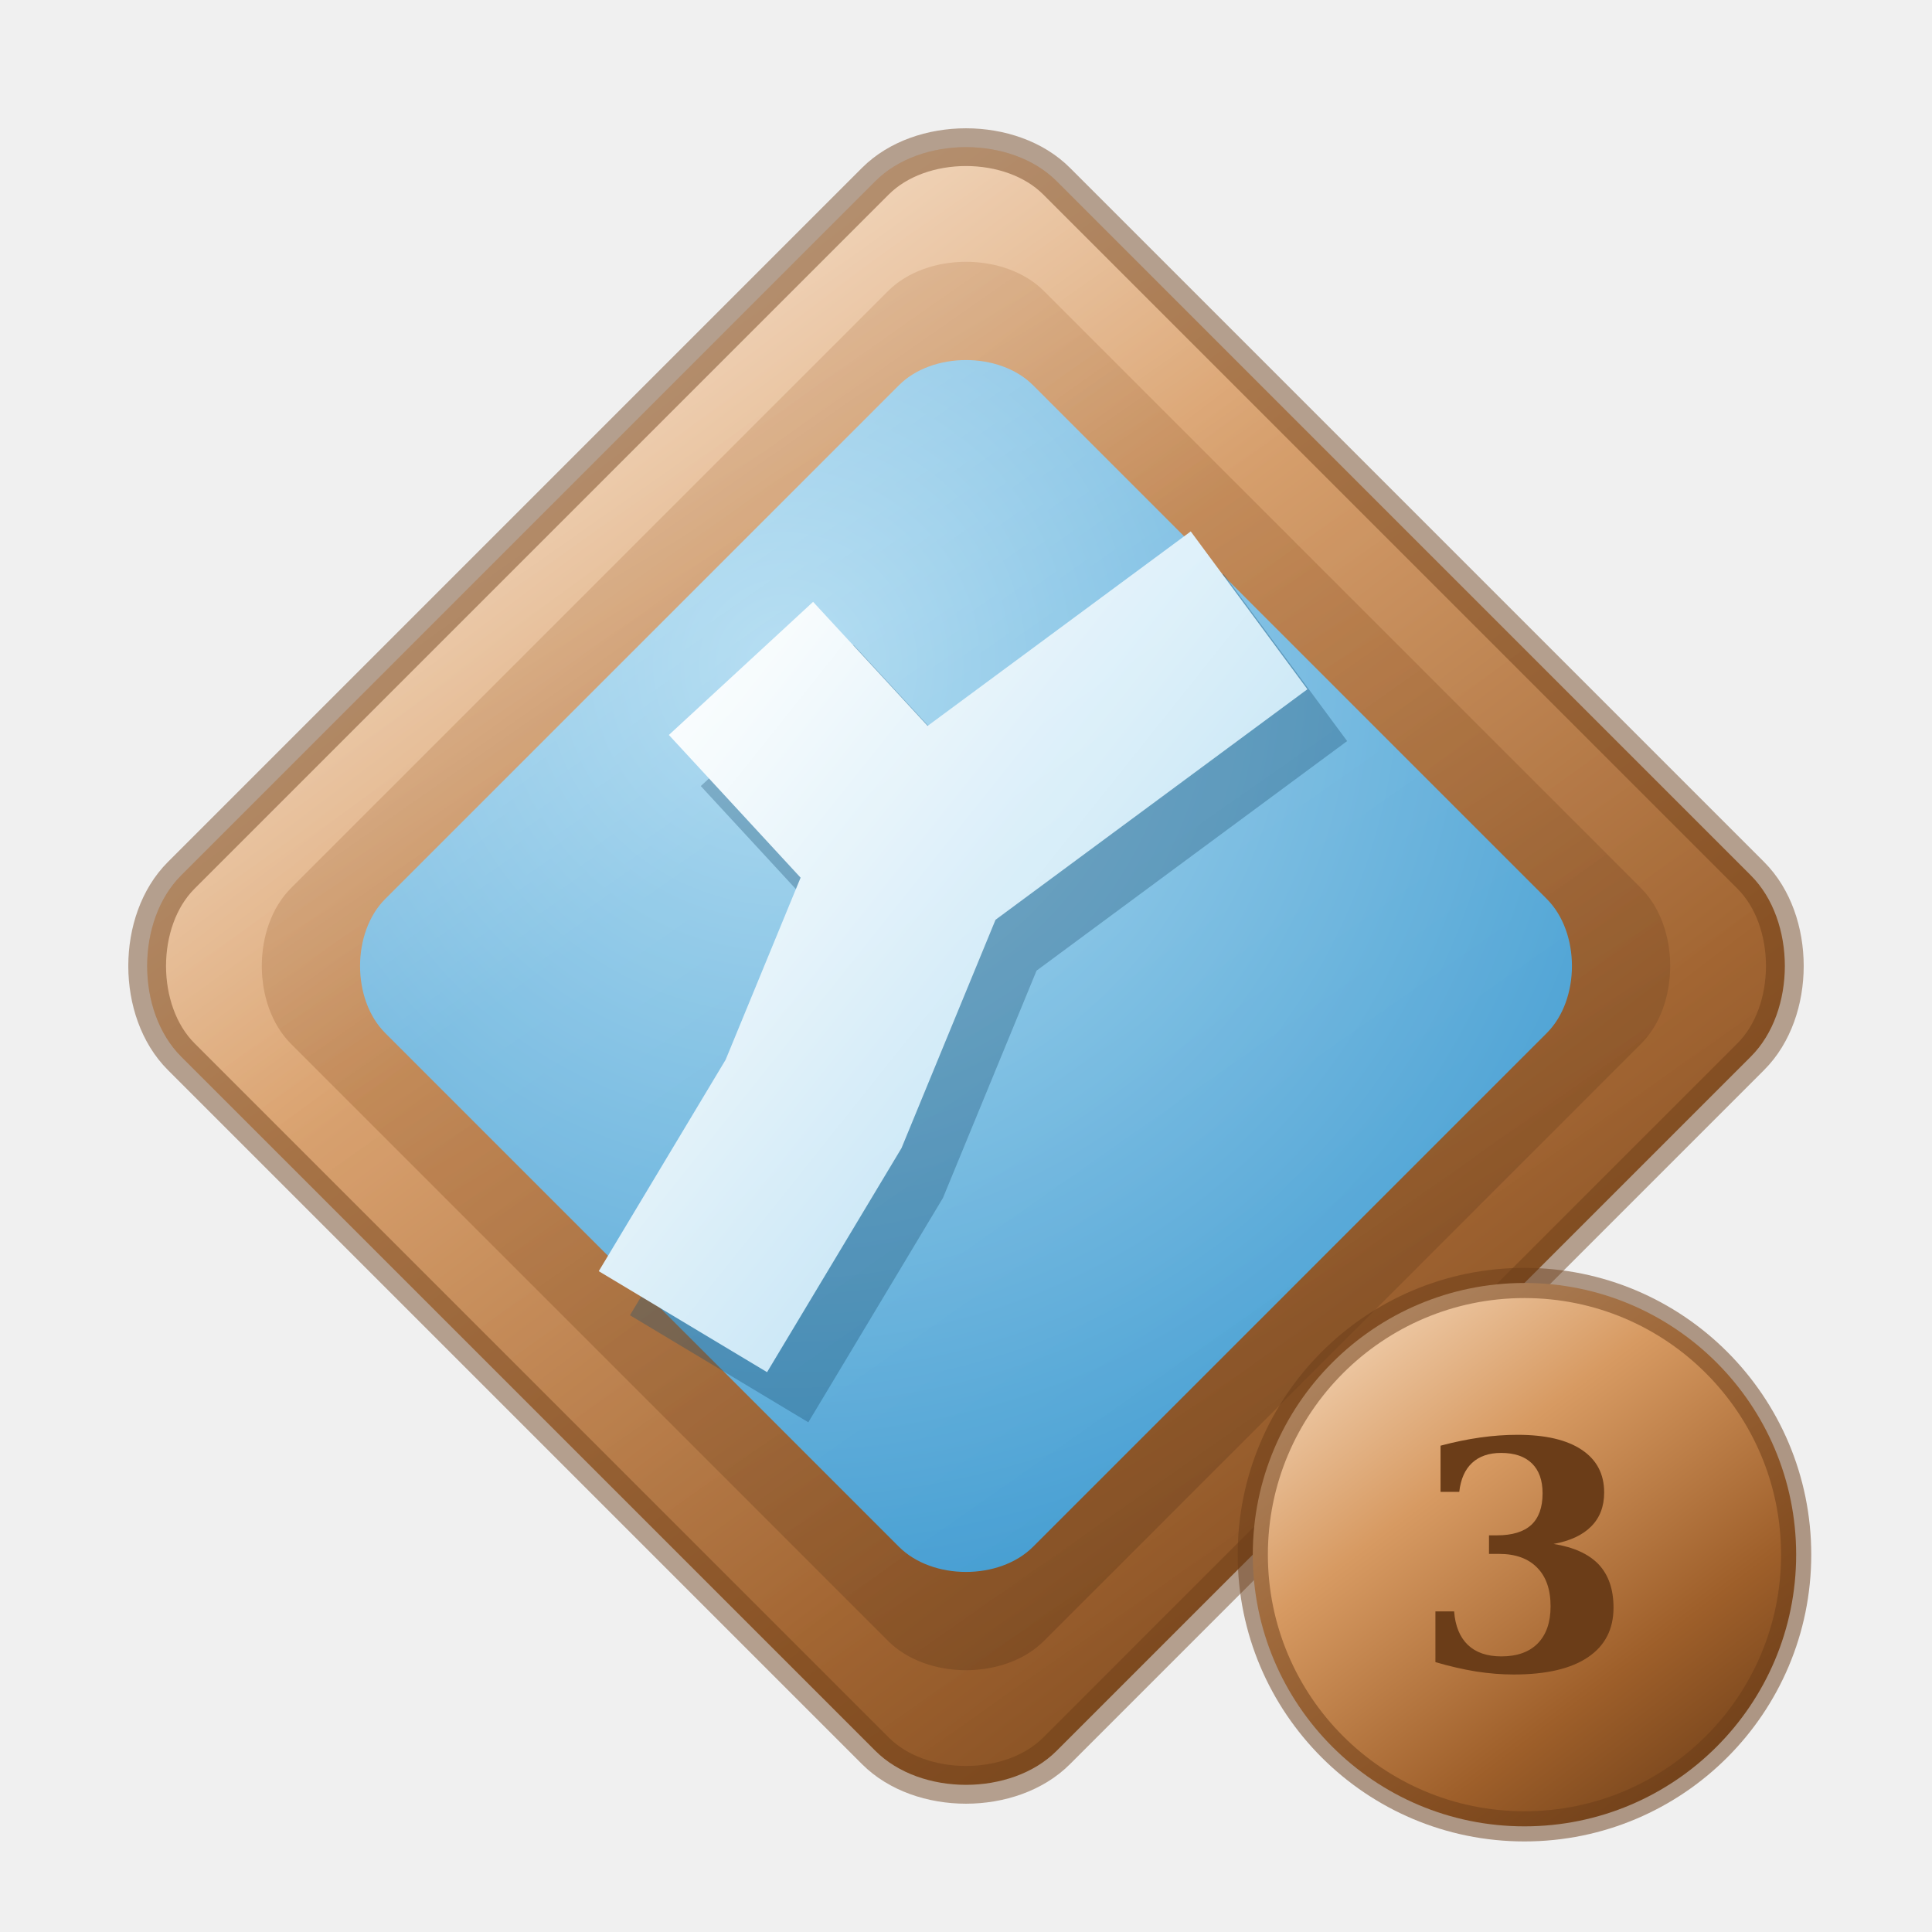
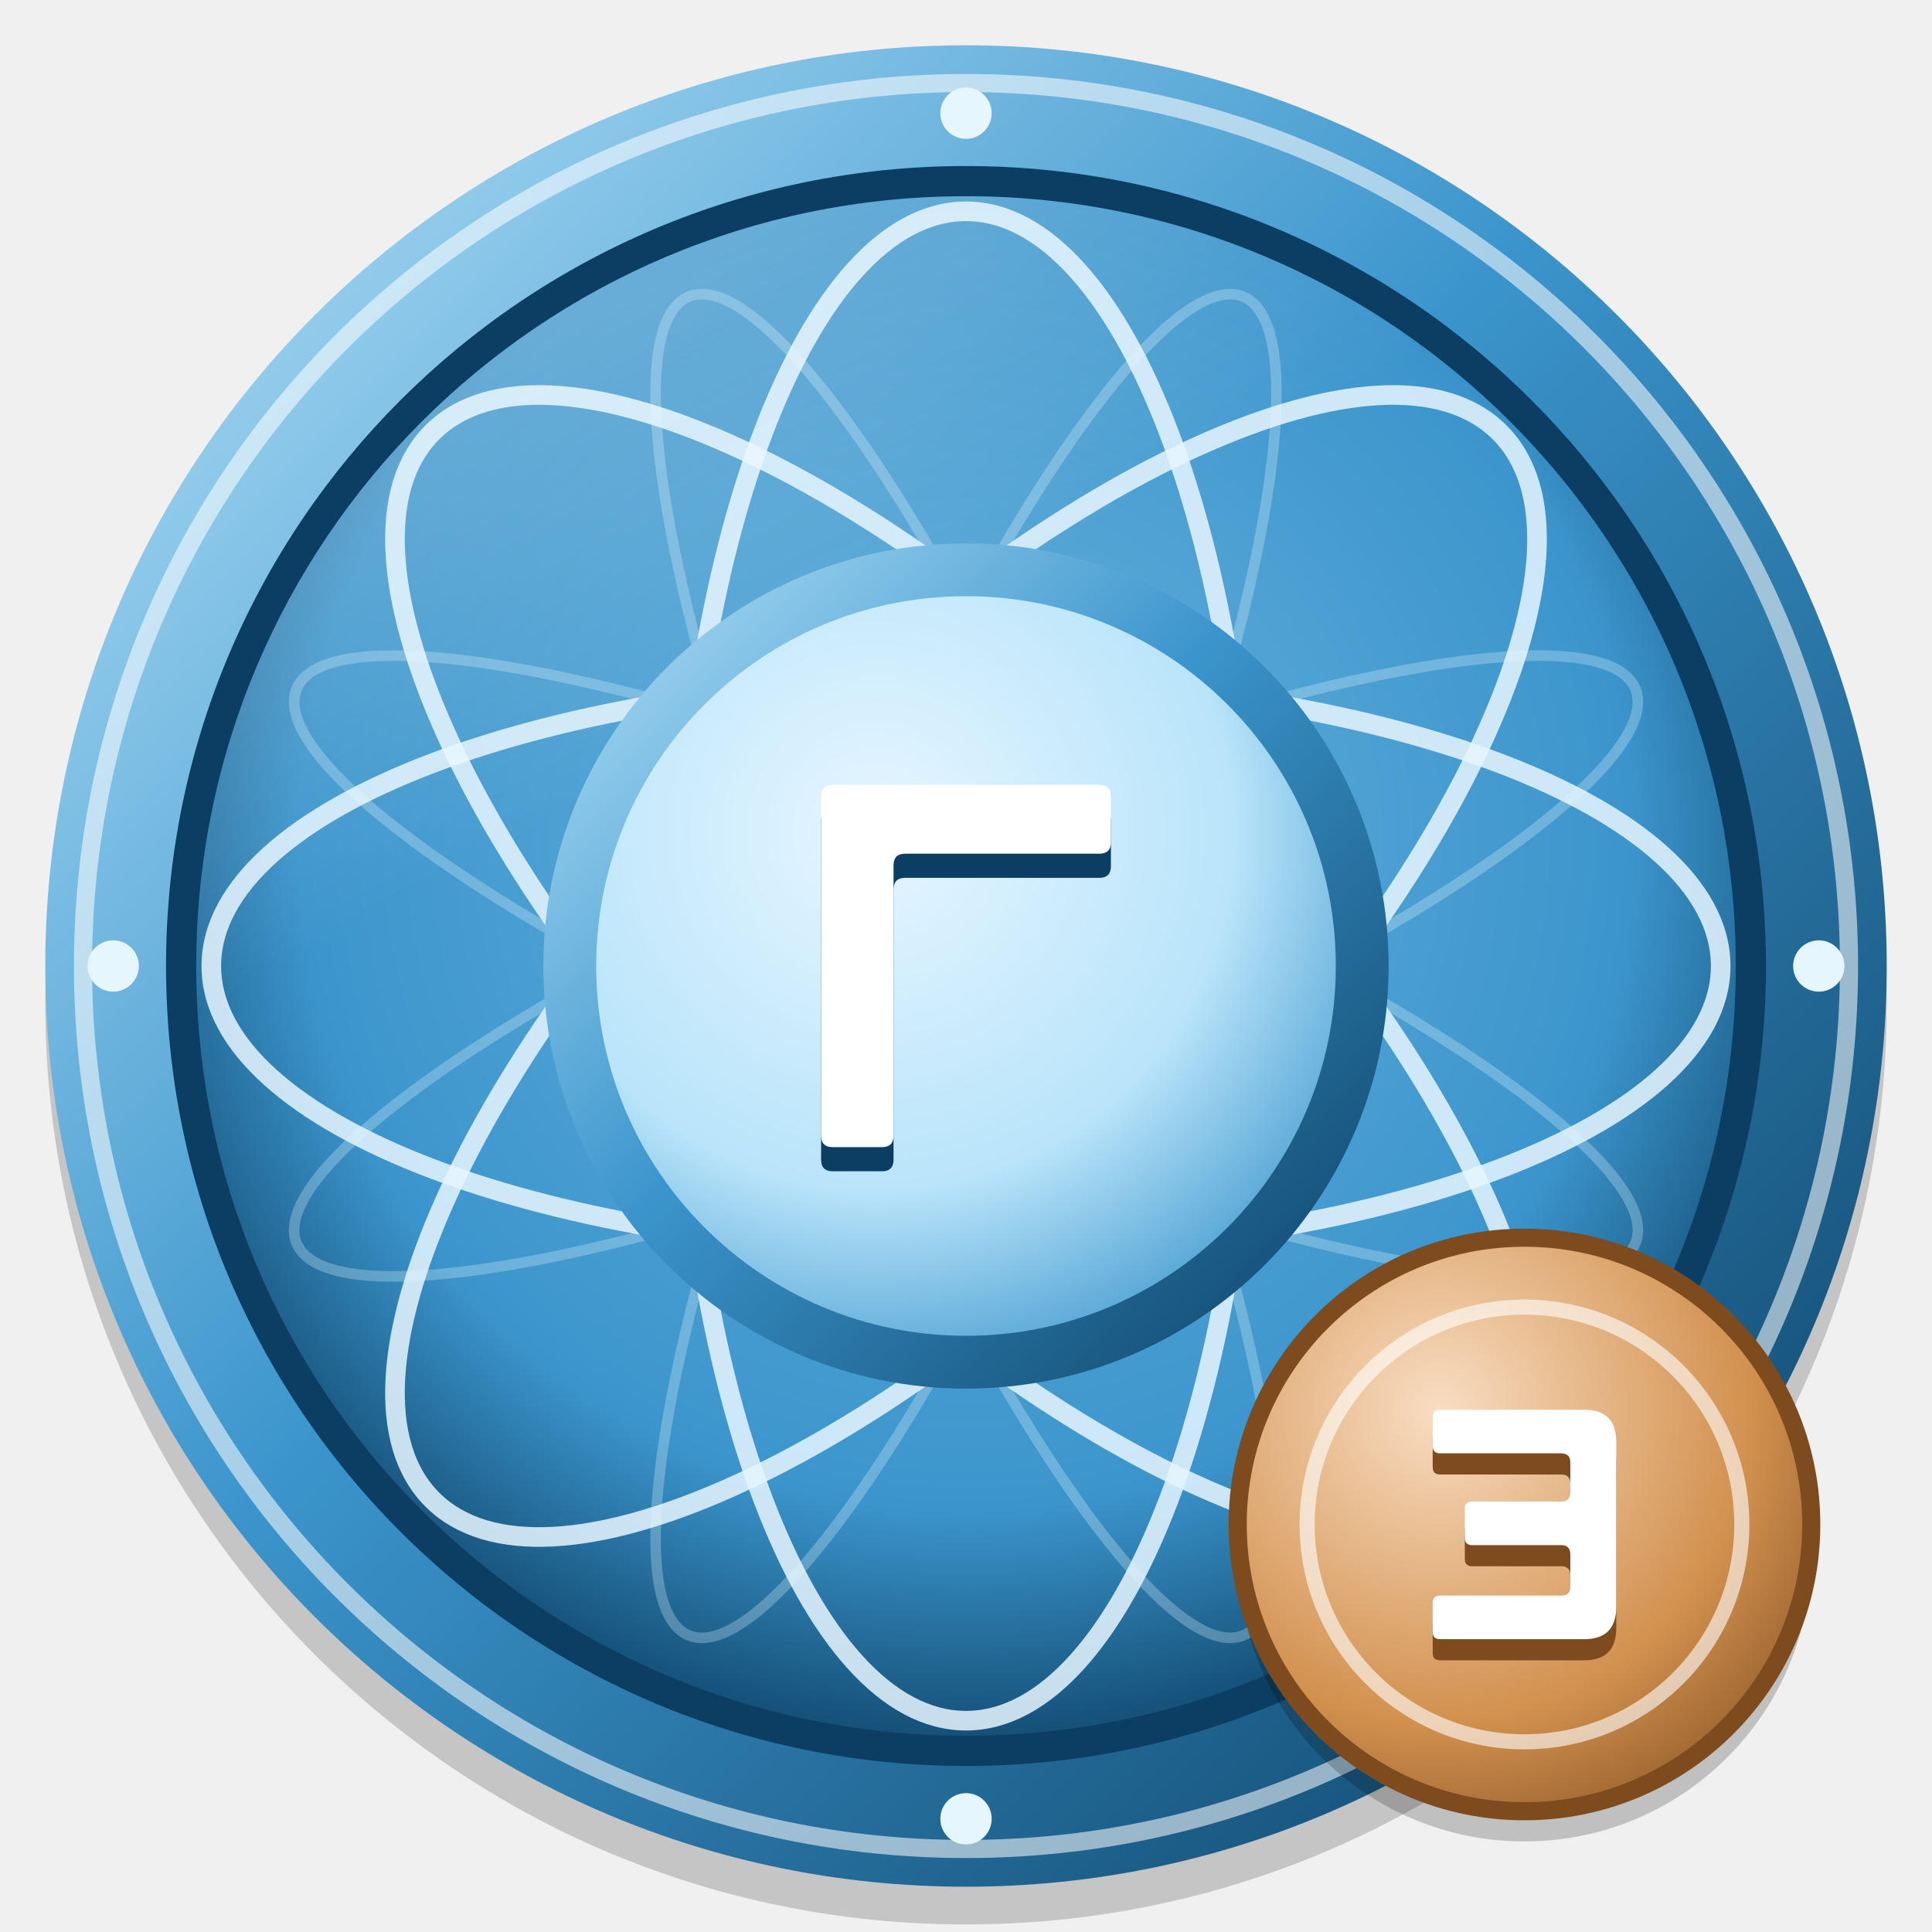
- <svg xmlns="http://www.w3.org/2000/svg" width="128" height="128" viewBox="0 0 128 128" fill="none">
+ <svg xmlns="http://www.w3.org/2000/svg" viewBox="0 0 128 128" fill="none">
  <defs>
-     <linearGradient id="Lgammarhombuslogo3p" x1="12%" y1="0%" x2="88%" y2="100%">
-       <stop offset="0" stop-color="#F7DCC0" stop-opacity="1" />
-       <stop offset="0.35" stop-color="#D79A62" stop-opacity="1" />
-       <stop offset="0.72" stop-color="#9E5F2A" stop-opacity="1" />
-       <stop offset="1" stop-color="#6B3D18" stop-opacity="1" />
+     <linearGradient id="rogamma3rim" x1="0" y1="0" x2="1" y2="1">
+       <stop offset="0" stop-color="#B9E4FA" />
+       <stop offset=".45" stop-color="#3B95CC" />
+       <stop offset="1" stop-color="#0B3E62" />
    </linearGradient>
-     <linearGradient id="Lgammarhombuslogo3i" x1="0%" y1="0%" x2="60%" y2="100%">
-       <stop offset="0" stop-color="#D79A62" stop-opacity="1" />
-       <stop offset="0.55" stop-color="#9E5F2A" stop-opacity="1" />
-       <stop offset="1" stop-color="#6B3D18" stop-opacity="1" />
+     <radialGradient id="rogamma3face" cx=".5" cy=".42" r=".62">
+       <stop offset="0" stop-color="#67B1DC" />
+       <stop offset=".7" stop-color="#3B95CC" />
+       <stop offset="1" stop-color="#0B3E62" />
+     </radialGradient>
+     <radialGradient id="rogamma3med" cx=".38" cy=".32" r=".8">
+       <stop offset="0" stop-color="#E6F6FF" />
+       <stop offset=".6" stop-color="#B9E4FA" />
+       <stop offset="1" stop-color="#3B95CC" />
+     </radialGradient>
+     <linearGradient id="rogamma3shine" x1="0" y1="0" x2=".7" y2="1">
+       <stop offset="0" stop-color="#fff" stop-opacity=".5" />
+       <stop offset=".5" stop-color="#fff" stop-opacity="0" />
    </linearGradient>
-     <linearGradient id="Lgammarhombuslogo3g" x1="0%" y1="0%" x2="70%" y2="100%">
-       <stop offset="0" stop-color="#FFFFFF" stop-opacity="0.55" />
-       <stop offset="0.45" stop-color="#FFFFFF" stop-opacity="0.1" />
-       <stop offset="1" stop-color="#FFFFFF" stop-opacity="0" />
-     </linearGradient>
-     <radialGradient id="Lgammarhombuslogo3c" cx="35%" cy="25%" r="80%">
-       <stop offset="0" stop-color="#A8D8F0" stop-opacity="1" />
-       <stop offset="1" stop-color="#3E9AD0" stop-opacity="1" />
+     <clipPath id="rogamma3clip">
+       <circle cx="64" cy="64" r="51" />
+     </clipPath>
+   </defs>
+   <circle cx="64" cy="66.5" r="61" fill="#000" opacity=".18" />
+   <circle cx="64" cy="64" r="61" fill="url(#rogamma3rim)" />
+   <circle cx="64" cy="64" r="58.5" fill="none" stroke="#fff" stroke-opacity=".55" stroke-width="1.2" />
+   <circle cx="64.0" cy="7.5" r="1.7" fill="#E6F6FF" />
+   <circle cx="120.5" cy="64.0" r="1.7" fill="#E6F6FF" />
+   <circle cx="64.0" cy="120.5" r="1.7" fill="#E6F6FF" />
+   <circle cx="7.5" cy="64.0" r="1.7" fill="#E6F6FF" />
+   <circle cx="64" cy="64" r="53" fill="#0B3E62" />
+   <circle cx="64" cy="64" r="51" fill="url(#rogamma3face)" />
+   <g clip-path="url(#rogamma3clip)">
+     <ellipse cx="64" cy="64" rx="48" ry="10" fill="none" stroke="#E6F6FF" stroke-opacity=".28" stroke-width=".7" transform="rotate(22.50 64 64)" />
+     <ellipse cx="64" cy="64" rx="48" ry="10" fill="none" stroke="#E6F6FF" stroke-opacity=".28" stroke-width=".7" transform="rotate(67.50 64 64)" />
+     <ellipse cx="64" cy="64" rx="48" ry="10" fill="none" stroke="#E6F6FF" stroke-opacity=".28" stroke-width=".7" transform="rotate(112.50 64 64)" />
+     <ellipse cx="64" cy="64" rx="48" ry="10" fill="none" stroke="#E6F6FF" stroke-opacity=".28" stroke-width=".7" transform="rotate(157.50 64 64)" />
+     <ellipse cx="64" cy="64" rx="50" ry="19" fill="none" stroke="#E6F6FF" stroke-opacity=".85" stroke-width="1.3" transform="rotate(0.00 64 64)" />
+     <ellipse cx="64" cy="64" rx="50" ry="19" fill="none" stroke="#E6F6FF" stroke-opacity=".85" stroke-width="1.3" transform="rotate(45.00 64 64)" />
+     <ellipse cx="64" cy="64" rx="50" ry="19" fill="none" stroke="#E6F6FF" stroke-opacity=".85" stroke-width="1.3" transform="rotate(90.00 64 64)" />
+     <ellipse cx="64" cy="64" rx="50" ry="19" fill="none" stroke="#E6F6FF" stroke-opacity=".85" stroke-width="1.3" transform="rotate(135.00 64 64)" />
+     <path d="M0 0 H128 L0 100 Z" fill="url(#rogamma3shine)" />
+   </g>
+   <circle cx="64" cy="64" r="28" fill="url(#rogamma3rim)" />
+   <circle cx="64" cy="64" r="24.5" fill="url(#rogamma3med)" />
+   <g transform="translate(0 1.6)">
+     <path d="M3.20 0.00 L76.80 0.00 Q80.00 0.00 80.00 3.20 L80.00 15.80 Q80.00 19.00 76.80 19.00 L23.20 19.00 Q20.00 19.00 20.00 22.20 L20.00 96.80 Q20.00 100.00 16.80 100.00 L3.20 100.00 Q0.00 100.00 0.00 96.80 L0.00 3.20 Q0.00 0.00 3.20 0.00 Z" fill="#0B3E62" fill-rule="evenodd" transform="translate(54.40 52.00) scale(0.24)" />
+   </g>
+   <path d="M3.20 0.00 L76.80 0.00 Q80.00 0.00 80.00 3.20 L80.00 15.80 Q80.00 19.00 76.80 19.00 L23.20 19.00 Q20.00 19.00 20.00 22.20 L20.00 96.80 Q20.00 100.00 16.80 100.00 L3.20 100.00 Q0.00 100.00 0.00 96.80 L0.00 3.20 Q0.00 0.00 3.20 0.00 Z" fill="#fff" fill-rule="evenodd" transform="translate(54.40 52.00) scale(0.24)" />
+   <defs>
+     <radialGradient id="rogamma3pt" cx=".35" cy=".3" r=".9">
+       <stop offset="0" stop-color="#F9DDC2" />
+       <stop offset=".6" stop-color="#D2914F" />
+       <stop offset="1" stop-color="#7E4B1E" />
    </radialGradient>
  </defs>
-   <path d="M58 12 C61 9 67 9 70 12 L116 58 C119 61 119 67 116 70 L70 116 C67 119 61 119 58 116 L12 70 C9 67 9 61 12 58 Z" fill="url(#Lgammarhombuslogo3p)" />
-   <g transform="translate(64,64) scale(.86) translate(-64,-64)">
-     <path d="M58 12 C61 9 67 9 70 12 L116 58 C119 61 119 67 116 70 L70 116 C67 119 61 119 58 116 L12 70 C9 67 9 61 12 58 Z" fill="url(#Lgammarhombuslogo3i)" opacity=".55" />
+   <circle cx="101" cy="103" r="19" fill="#000" opacity=".2" />
+   <circle cx="101" cy="101" r="19" fill="url(#rogamma3pt)" stroke="#7E4B1E" stroke-width="1.2" />
+   <circle cx="101" cy="101" r="14.4" fill="none" stroke="#fff" stroke-opacity=".6" stroke-width="1" />
+   <g transform="translate(0 1.4)">
+     <path d="M3.20 0.00 L66.00 0.00 Q80.00 0.00 80.00 14.00 L80.00 86.00 Q80.00 100.00 66.00 100.00 L3.20 100.00 Q0.00 100.00 0.00 96.80 L0.00 84.20 Q0.00 81.00 3.20 81.00 L56.00 81.00 Q60.00 81.00 60.00 77.00 L60.00 63.00 Q60.00 59.00 56.00 59.00 L17.20 59.00 Q14.00 59.00 14.00 55.80 L14.00 43.20 Q14.00 40.00 17.20 40.00 L56.00 40.00 Q60.00 40.00 60.00 36.00 L60.00 23.00 Q60.00 19.00 56.00 19.00 L3.20 19.00 Q0.00 19.00 0.00 15.80 L0.00 3.20 Q0.00 0.00 3.20 0.00 Z" fill="#7E4B1E" transform="translate(94.92 93.40) scale(0.152)" />
  </g>
-   <g transform="translate(64,64) scale(.74) translate(-64,-64)">
-     <path d="M58 12 C61 9 67 9 70 12 L116 58 C119 61 119 67 116 70 L70 116 C67 119 61 119 58 116 L12 70 C9 67 9 61 12 58 Z" fill="url(#Lgammarhombuslogo3c)" />
-   </g>
-   <defs>
-     <linearGradient id="gLgammarhombuslogo3logo" x1="0%" y1="0%" x2="100%" y2="100%">
-       <stop offset="0" stop-color="#FFFFFF" />
-       <stop offset="1" stop-color="#A8D8F0" />
-     </linearGradient>
-   </defs>
-   <g transform="translate(64.00 64.00) scale(0.4809) translate(-69.00 -71.00)">
-     <path d="M38 30 L62 56 M108 22 L62 56 L48 90 L30 120" fill="none" stroke-linecap="butt" stroke-linejoin="miter" stroke-miterlimit="2" stroke="#0C4468" stroke-opacity=".34" stroke-width="28.66" transform="translate(4.99 6.49)" />
-     <path d="M38 30 L62 56 M108 22 L62 56 L48 90 L30 120" fill="none" stroke-linecap="butt" stroke-linejoin="miter" stroke-miterlimit="2" stroke="url(#gLgammarhombuslogo3logo)" stroke-width="27.04" />
-   </g>
-   <path d="M58 12 C61 9 67 9 70 12 L116 58 C119 61 119 67 116 70 L70 116 C67 119 61 119 58 116 L12 70 C9 67 9 61 12 58 Z" fill="url(#Lgammarhombuslogo3g)" />
-   <path d="M58 12 C61 9 67 9 70 12 L116 58 C119 61 119 67 116 70 L70 116 C67 119 61 119 58 116 L12 70 C9 67 9 61 12 58 Z" fill="none" stroke="#6B3D18" stroke-opacity=".45" stroke-width="2.5" stroke-linejoin="round" />
-   <circle cx="101" cy="103" r="18" fill="url(#Lgammarhombuslogo3p)" stroke="#6B3D18" stroke-opacity=".5" stroke-width="2" />
-   <path d="M95.44 95.78Q96.79 95.42 98.06 95.24Q99.33 95.06 100.54 95.06Q103.31 95.06 104.79 96.05Q106.28 97.04 106.28 98.88Q106.28 100.27 105.42 101.13Q104.57 101.99 102.93 102.29Q104.93 102.61 105.92 103.65Q106.90 104.70 106.90 106.51Q106.90 108.66 105.20 109.80Q103.51 110.94 100.29 110.94Q99.08 110.94 97.79 110.74Q96.50 110.53 95.10 110.12V106.76H96.34Q96.45 108.21 97.25 108.98Q98.05 109.74 99.47 109.74Q101.03 109.74 101.88 108.88Q102.73 108.01 102.73 106.42Q102.73 104.76 101.84 103.86Q100.95 102.95 99.32 102.95H98.65V101.72H99.18Q100.69 101.72 101.45 101.03Q102.20 100.33 102.20 98.94Q102.20 97.64 101.49 96.95Q100.78 96.26 99.45 96.26Q98.24 96.26 97.53 96.92Q96.82 97.58 96.68 98.84H95.44Z" fill="#6B3D18" />
+   <path d="M3.20 0.00 L66.00 0.00 Q80.00 0.00 80.00 14.00 L80.00 86.00 Q80.00 100.00 66.00 100.00 L3.20 100.00 Q0.00 100.00 0.00 96.80 L0.00 84.20 Q0.00 81.00 3.20 81.00 L56.00 81.00 Q60.00 81.00 60.00 77.00 L60.00 63.00 Q60.00 59.00 56.00 59.00 L17.20 59.00 Q14.00 59.00 14.00 55.80 L14.00 43.20 Q14.00 40.00 17.20 40.00 L56.00 40.00 Q60.00 40.00 60.00 36.00 L60.00 23.00 Q60.00 19.00 56.00 19.00 L3.20 19.00 Q0.00 19.00 0.00 15.80 L0.00 3.20 Q0.00 0.00 3.20 0.00 Z" fill="#fff" transform="translate(94.92 93.40) scale(0.152)" />
</svg>
